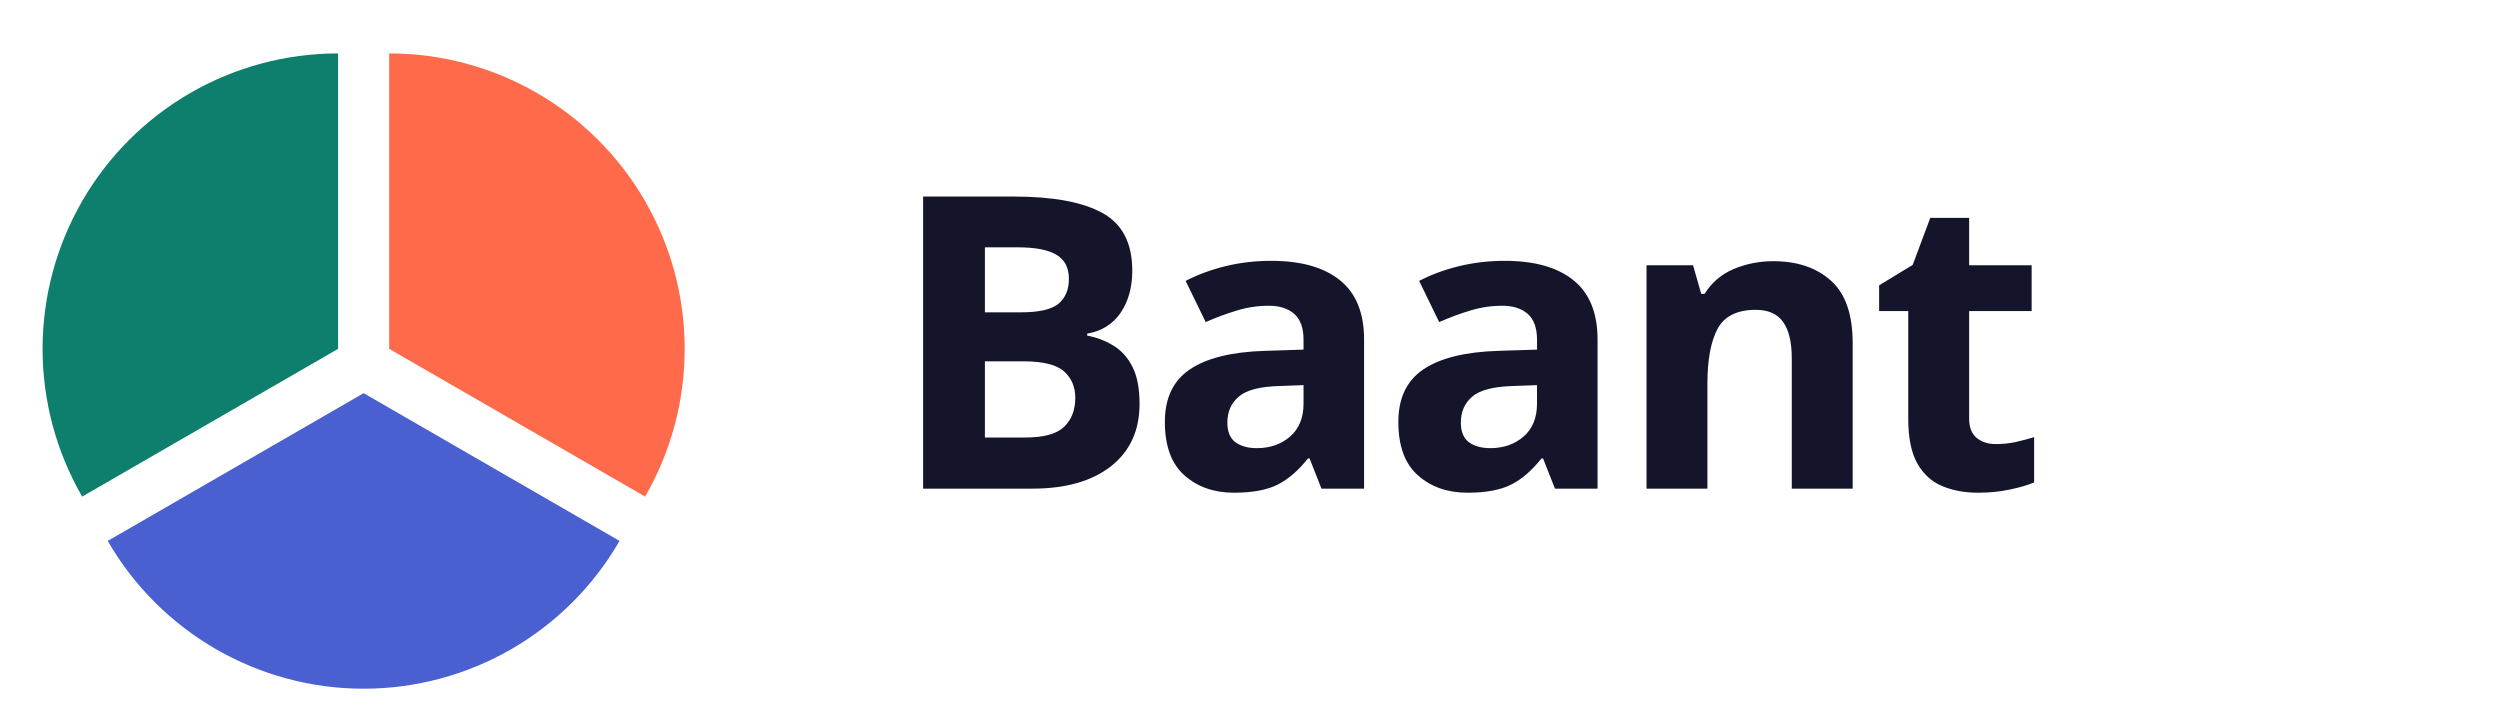
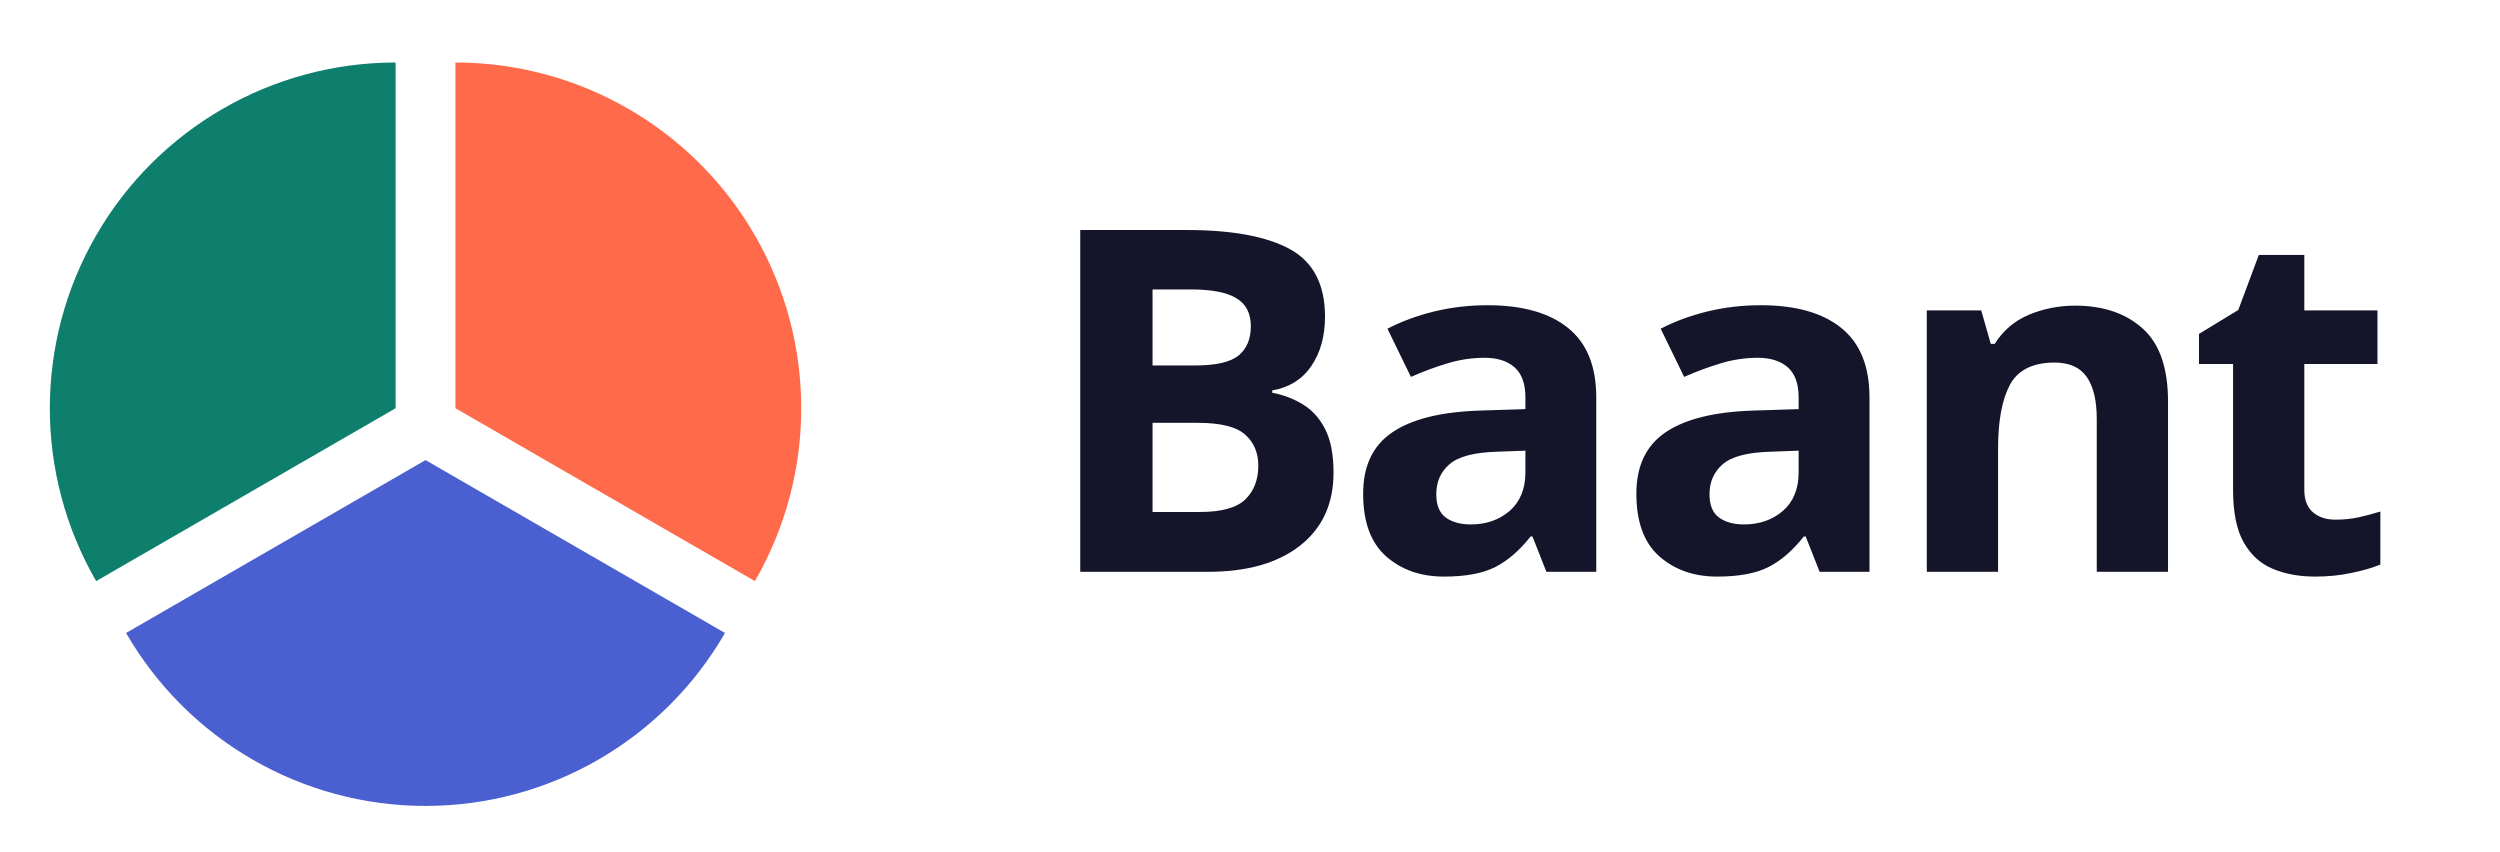
- <svg xmlns="http://www.w3.org/2000/svg" viewBox="0 0 220 64" role="img" aria-label="Baant">
+ <svg xmlns="http://www.w3.org/2000/svg" viewBox="0 0 188 64" role="img" aria-label="Baant">
  <path d="M34.25 30.70 L34.25 4.70 A26 26 0 0 1 56.77 43.70 Z" fill="#ff6b4a" />
  <path d="M32.00 34.60 L54.52 47.60 A26 26 0 0 1 9.48 47.60 Z" fill="#4a5fd0" />
  <path d="M29.75 30.70 L7.23 43.70 A26 26 0 0 1 29.75 4.70 Z" fill="#0e7f6d" />
  <text x="78" y="43" font-family="Sora, system-ui, sans-serif" font-size="36" font-weight="700" letter-spacing="-1.2" fill="#14152b">Baant</text>
</svg>
